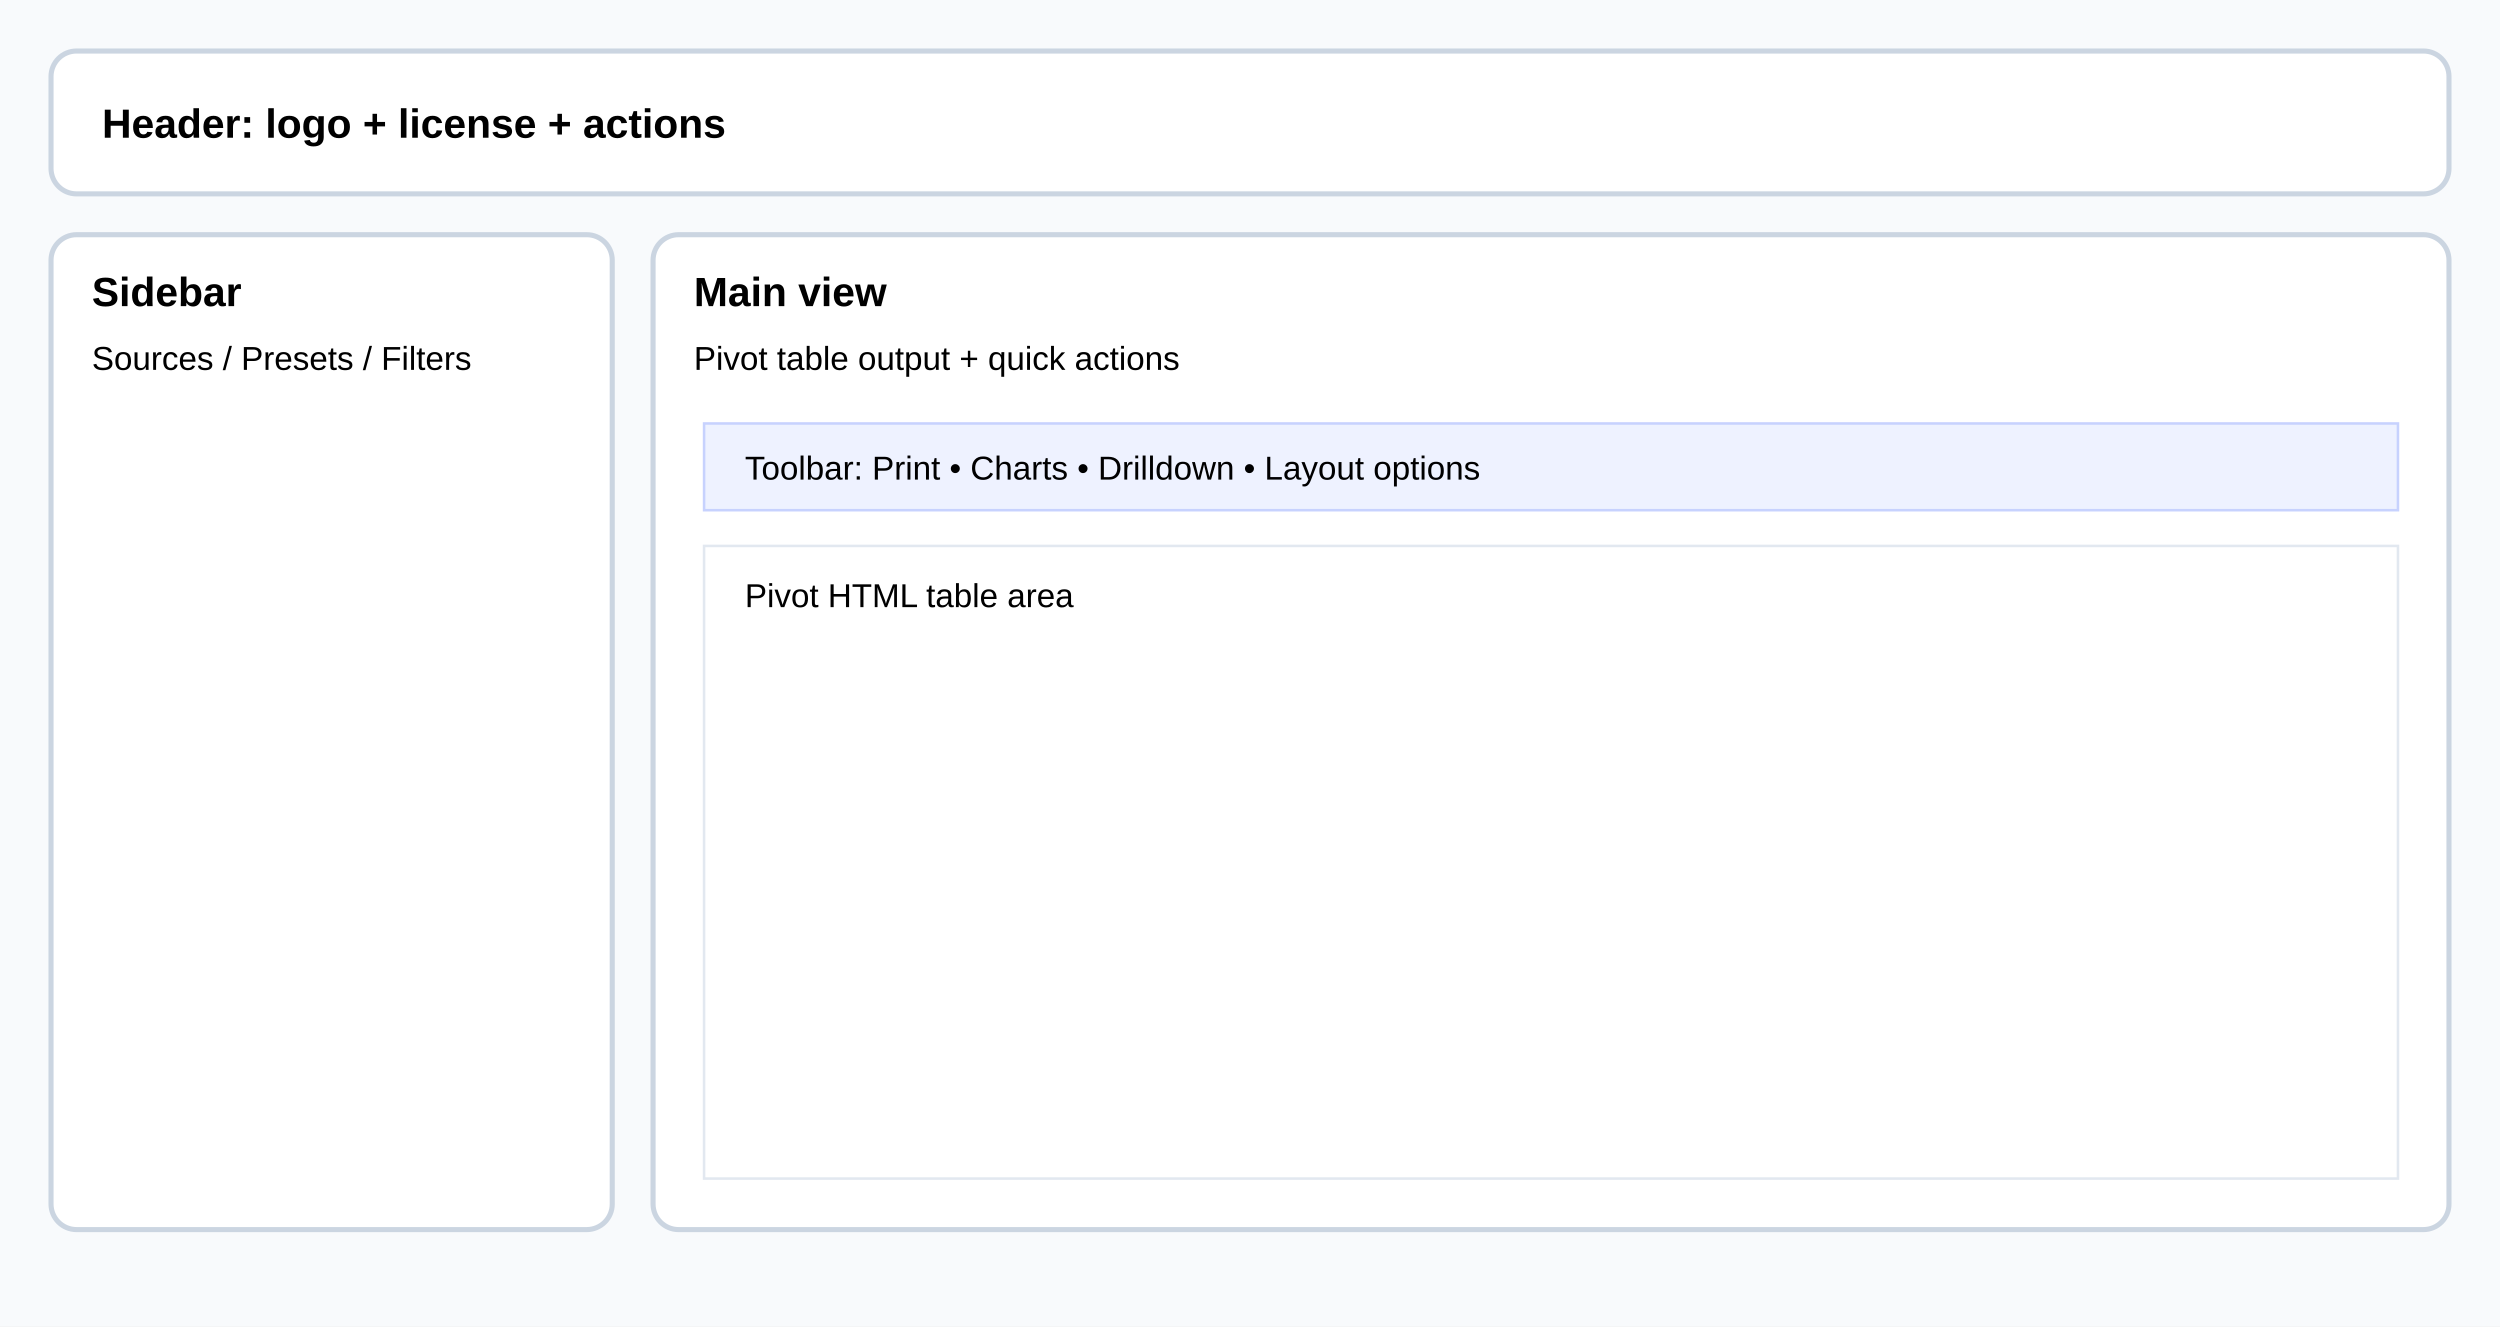
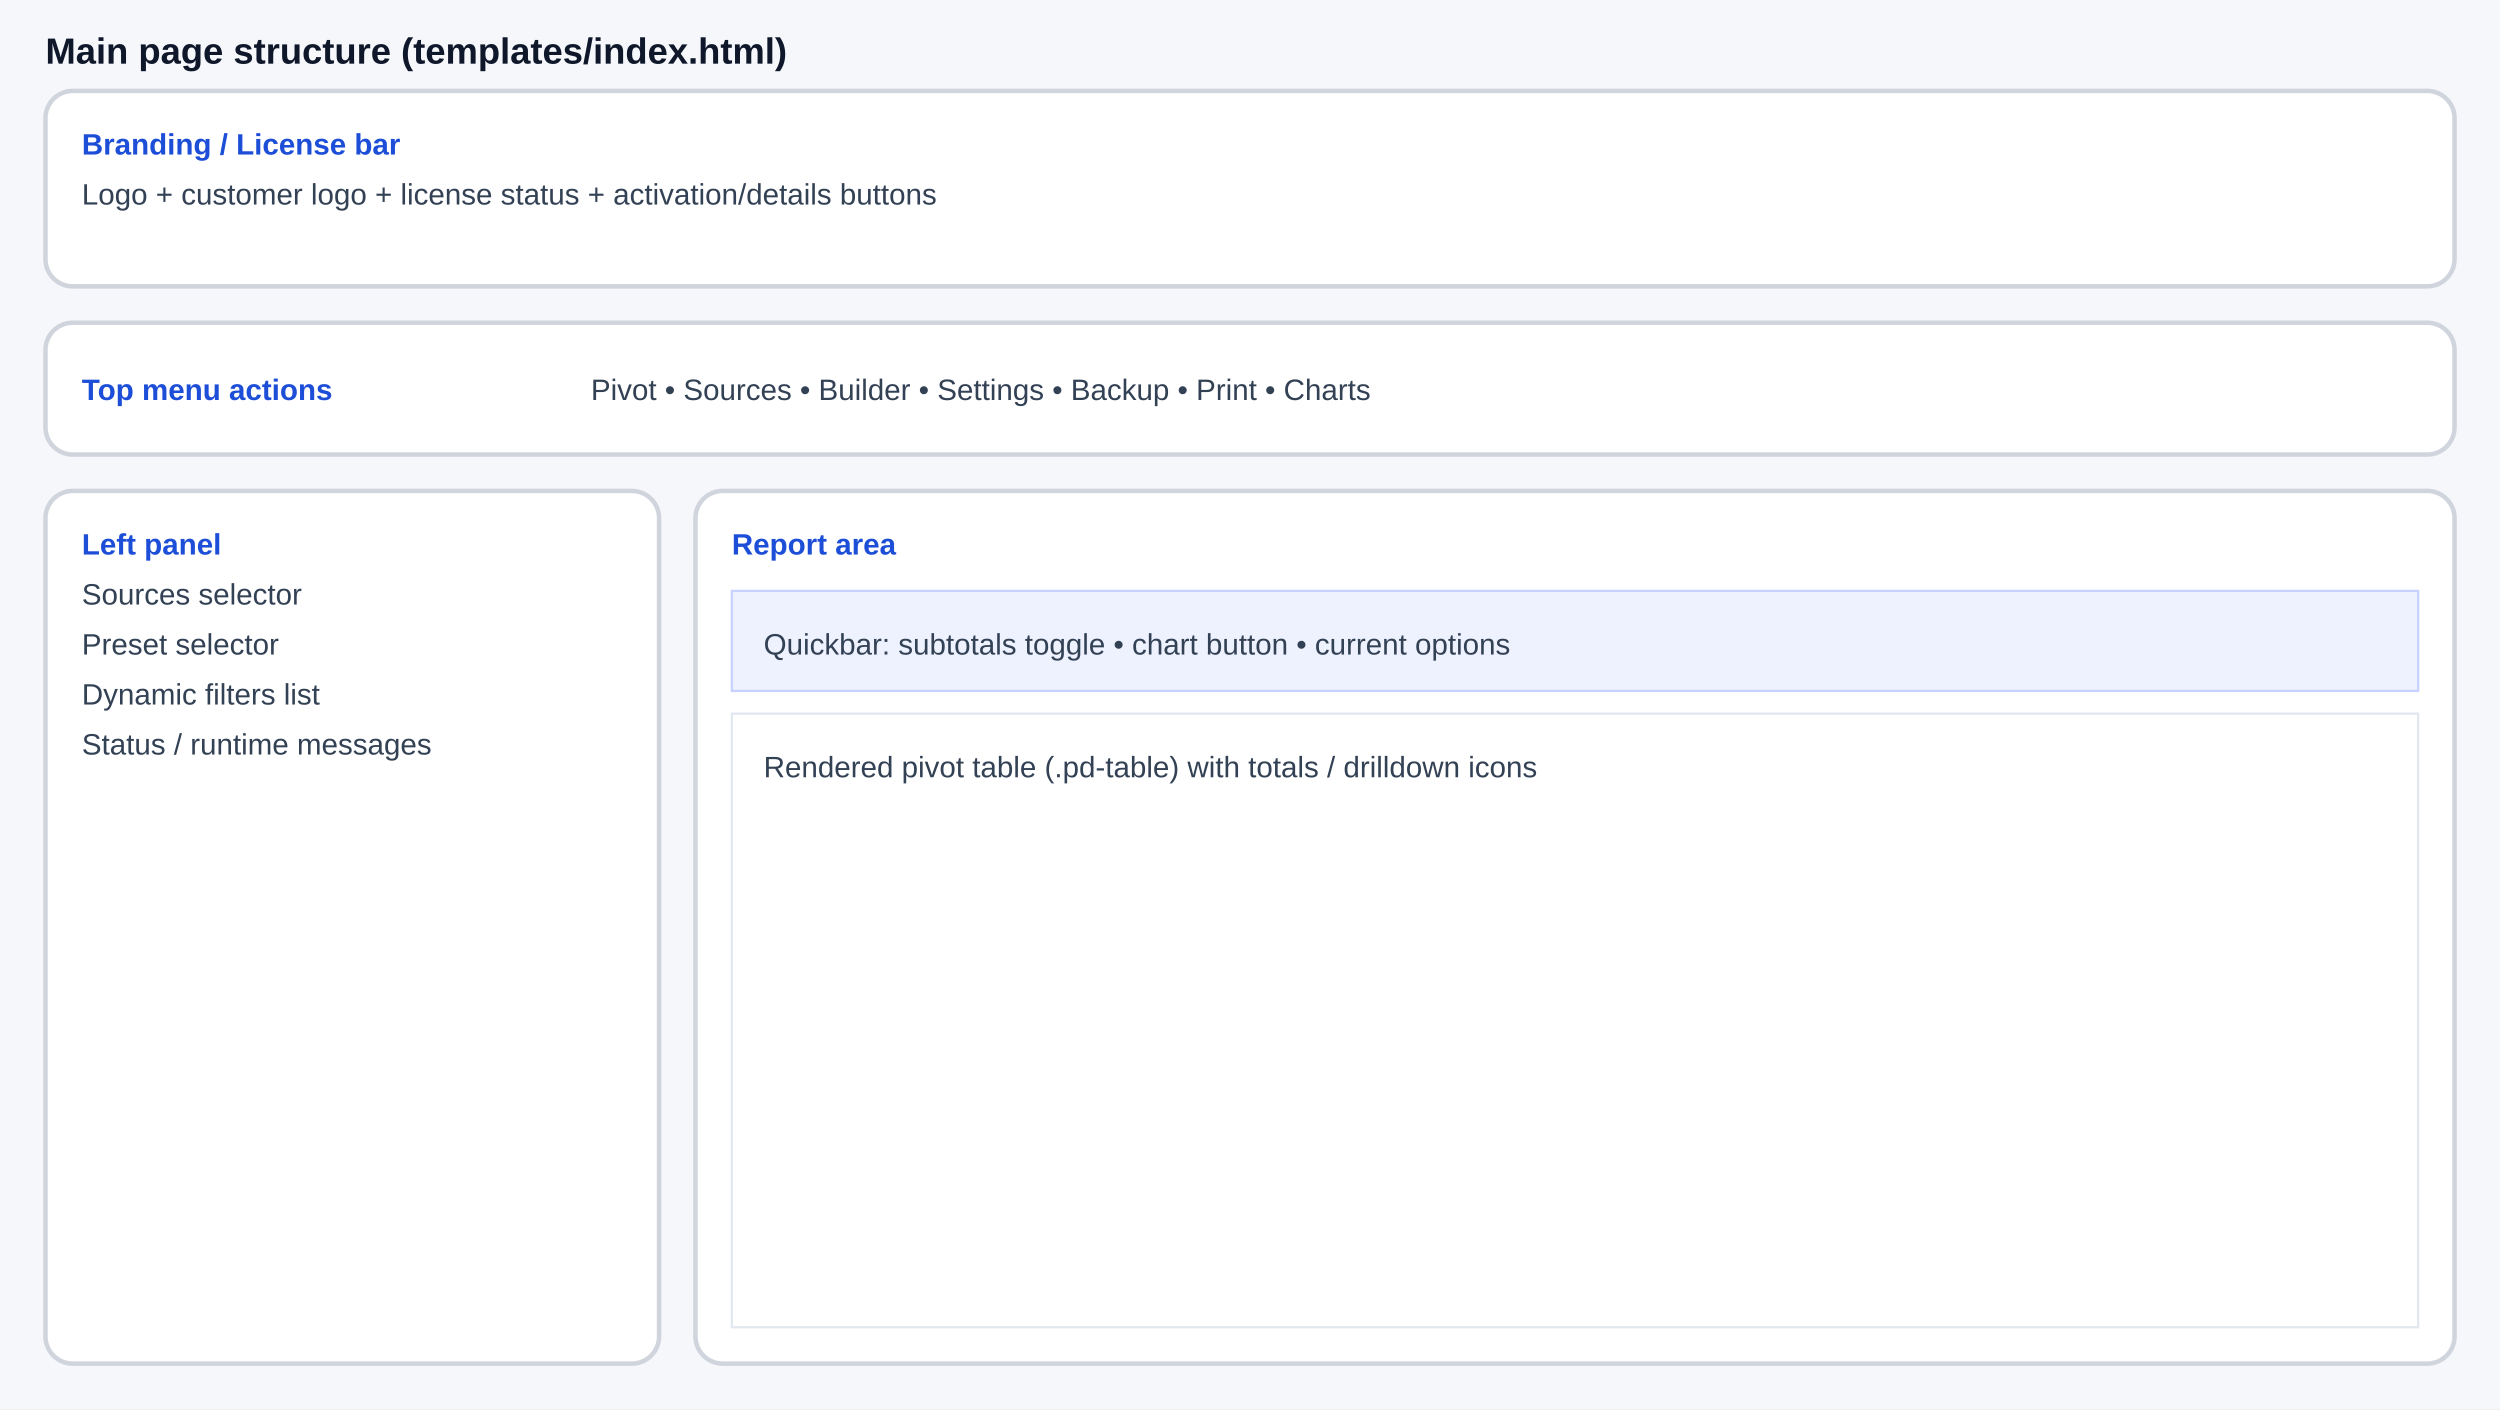
- <svg xmlns="http://www.w3.org/2000/svg" width="980" height="520" viewBox="0 0 980 520">
-   <style>.t{font:13px Arial}.h{font:700 16px Arial}.b{fill:#fff;stroke:#cbd5e1;stroke-width:2;rx:10}</style>
-   <rect x="0" y="0" width="980" height="520" fill="#f8fafc" />
-   <rect x="20" y="20" width="940" height="56" class="b" />
-   <text x="40" y="54" class="h">Header: logo + license + actions</text>
-   <rect x="20" y="92" width="220" height="390" class="b" />
-   <text x="36" y="120" class="h">Sidebar</text>
-   <text x="36" y="145" class="t">Sources / Presets / Filters</text>
-   <rect x="256" y="92" width="704" height="390" class="b" />
-   <text x="272" y="120" class="h">Main view</text>
-   <text x="272" y="145" class="t">Pivot table output + quick actions</text>
-   <rect x="276" y="166" width="664" height="34" fill="#eef2ff" stroke="#c7d2fe" />
-   <text x="292" y="188" class="t">Toolbar: Print • Charts • Drilldown • Layout options</text>
-   <rect x="276" y="214" width="664" height="248" fill="#ffffff" stroke="#e2e8f0" />
-   <text x="292" y="238" class="t">Pivot HTML table area</text>
+ <svg xmlns="http://www.w3.org/2000/svg" width="1100" height="620" viewBox="0 0 1100 620">
+   <style>
+   .bg{fill:#f5f7fb}.card{fill:#fff;stroke:#d0d5dd;stroke-width:2;rx:12;ry:12}
+   .title{font:700 16px Arial;fill:#0f172a}.txt{font:13px Arial;fill:#334155}
+   .cap{font:700 13px Arial;fill:#1d4ed8}
+ </style>
+   <rect class="bg" width="1100" height="620" />
+   <text x="20" y="28" class="title">Main page structure (templates/index.html)</text>
+   <rect class="card" x="20" y="40" width="1060" height="86" />
+   <text x="36" y="68" class="cap">Branding / License bar</text>
+   <text x="36" y="90" class="txt">Logo + customer logo + license status + activation/details buttons</text>
+   <rect class="card" x="20" y="142" width="1060" height="58" />
+   <text x="36" y="176" class="cap">Top menu actions</text>
+   <text x="260" y="176" class="txt">Pivot • Sources • Builder • Settings • Backup • Print • Charts</text>
+   <rect class="card" x="20" y="216" width="270" height="384" />
+   <text x="36" y="244" class="cap">Left panel</text>
+   <text x="36" y="266" class="txt">Sources selector</text>
+   <text x="36" y="288" class="txt">Preset selector</text>
+   <text x="36" y="310" class="txt">Dynamic filters list</text>
+   <text x="36" y="332" class="txt">Status / runtime messages</text>
+   <rect class="card" x="306" y="216" width="774" height="384" />
+   <text x="322" y="244" class="cap">Report area</text>
+   <rect x="322" y="260" width="742" height="44" fill="#eef2ff" stroke="#c7d2fe" />
+   <text x="336" y="288" class="txt">Quickbar: subtotals toggle • chart button • current options</text>
+   <rect x="322" y="314" width="742" height="270" fill="#fff" stroke="#e2e8f0" />
+   <text x="336" y="342" class="txt">Rendered pivot table (.pd-table) with totals / drilldown icons</text>
</svg>
